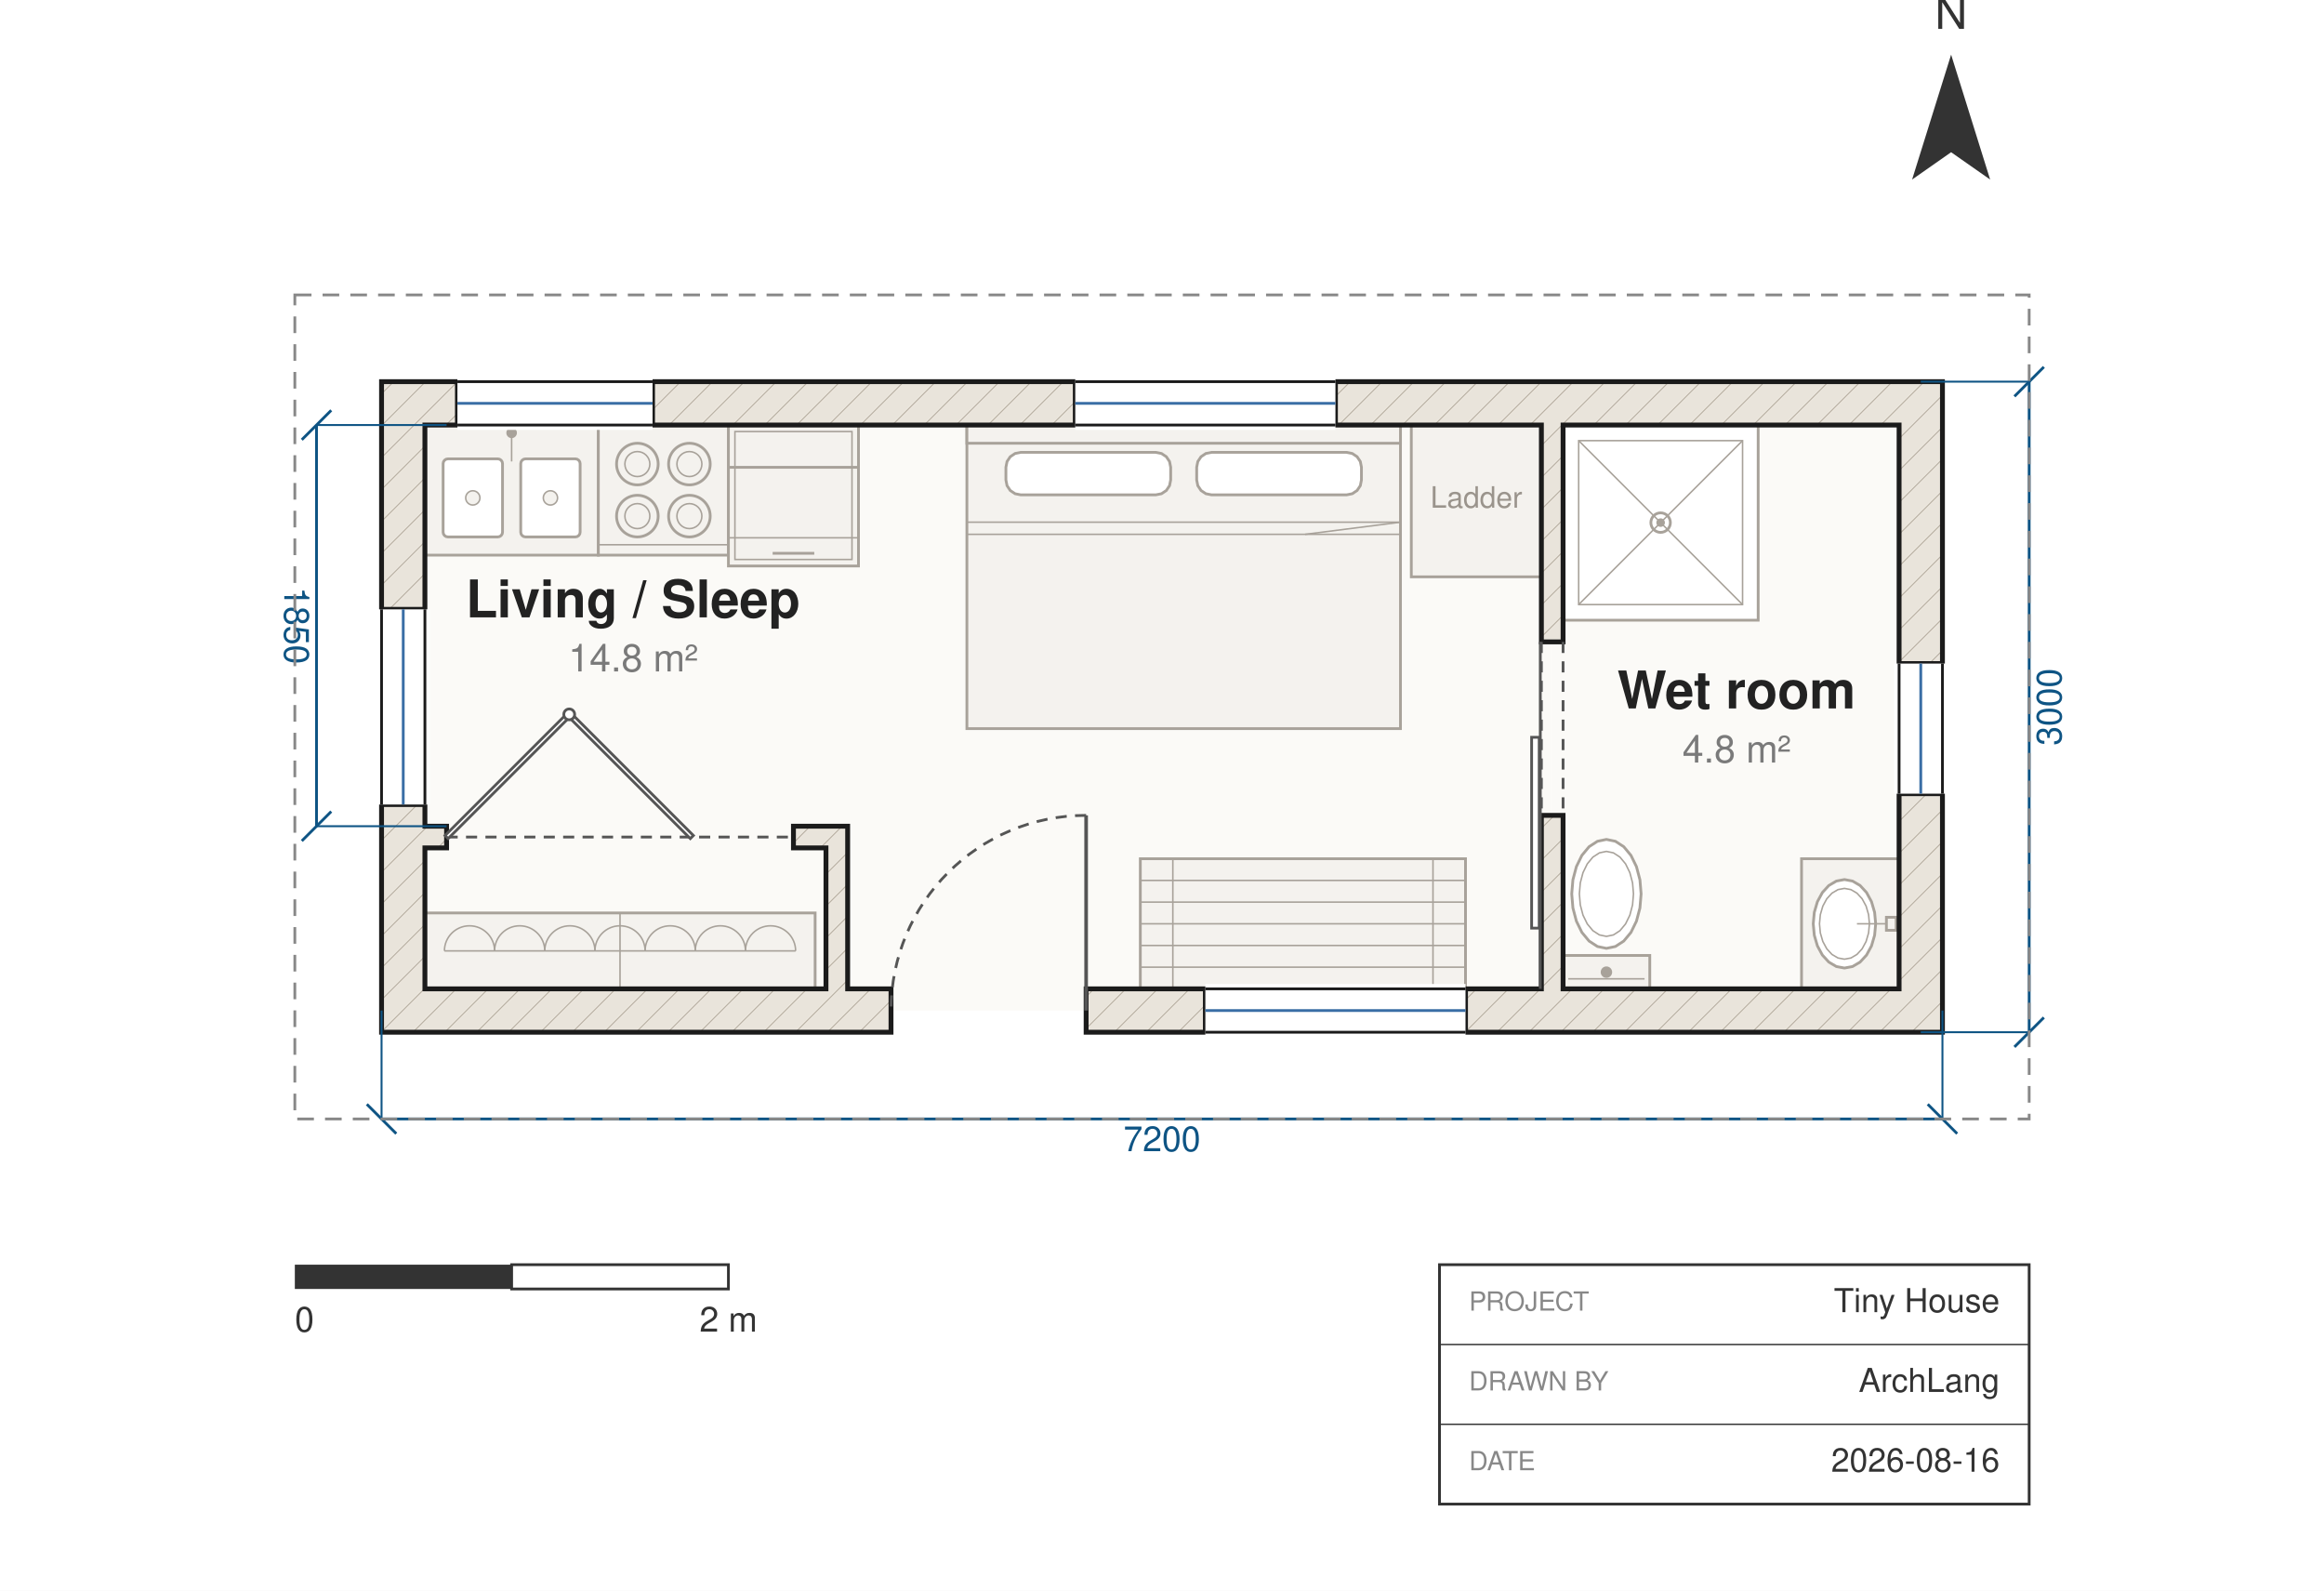
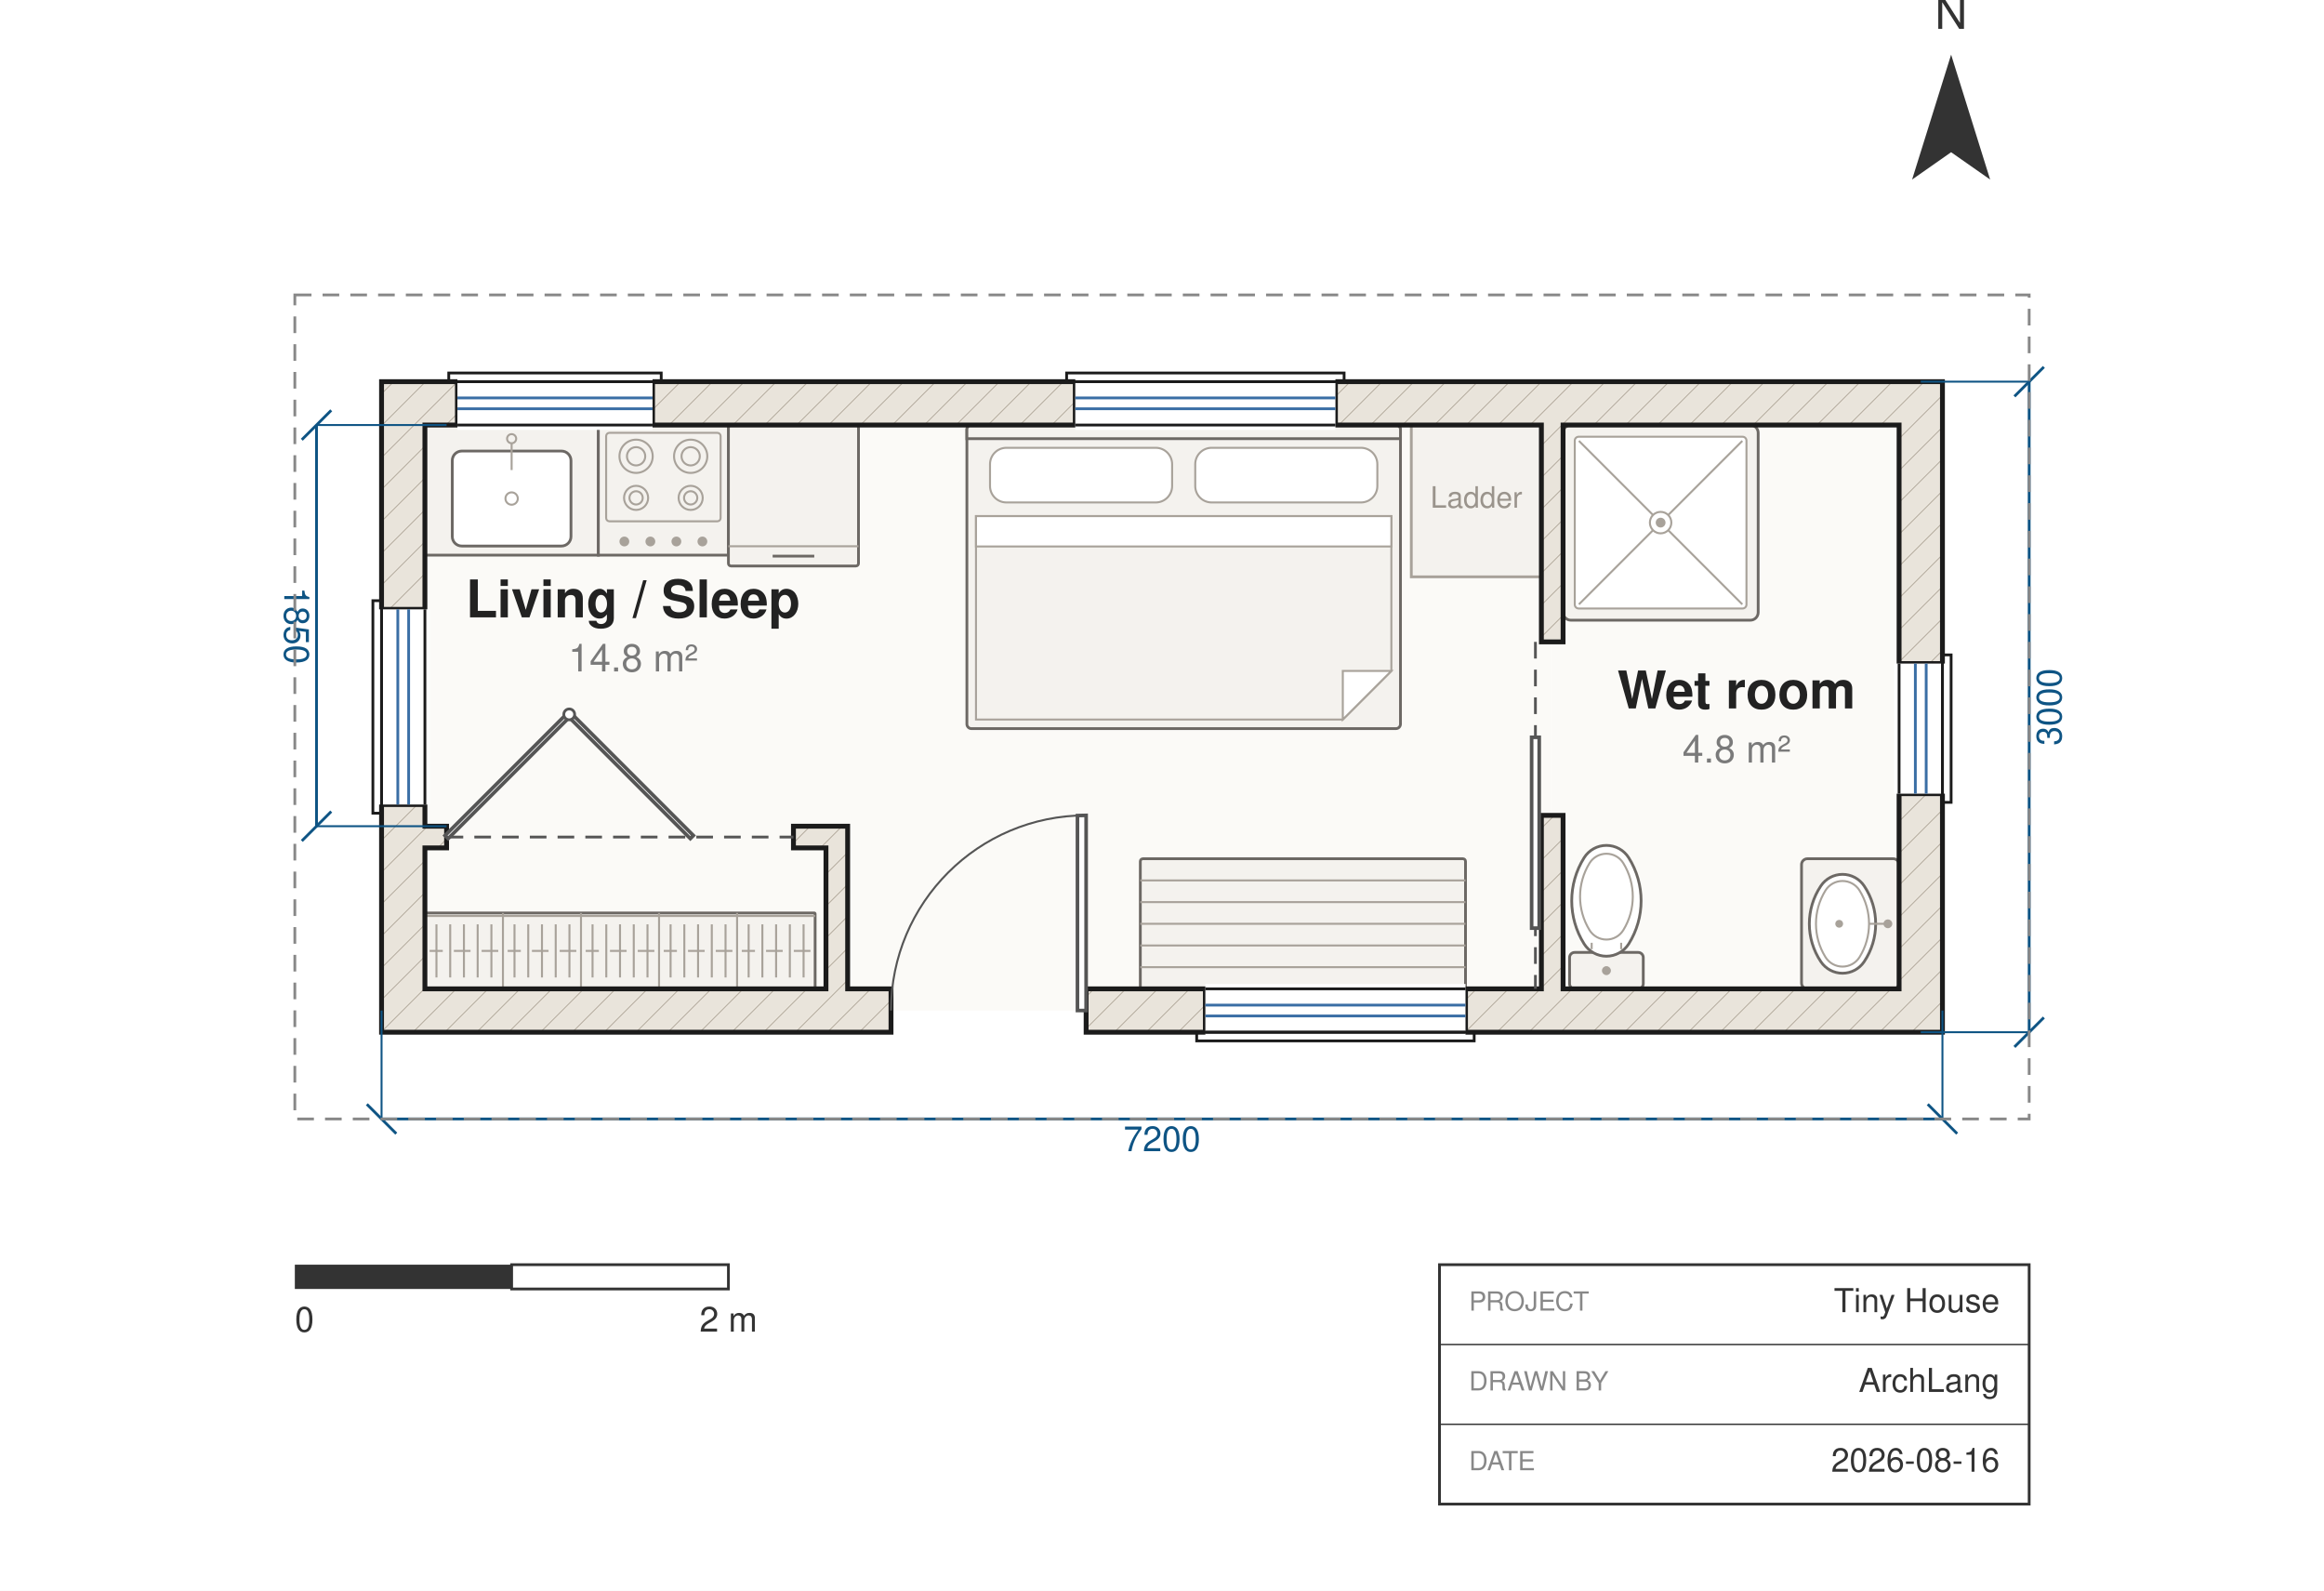
<svg xmlns="http://www.w3.org/2000/svg" viewBox="-1860 -1860 10720 7336" font-family="Helvetica, Arial, sans-serif">
  <defs>
    <pattern id="poche" patternUnits="userSpaceOnUse" width="104" height="104" patternTransform="rotate(45)">
      <rect width="104" height="104" fill="#e9e4db" />
      <line x1="0" y1="0" x2="0" y2="104" stroke="#b9b1a4" stroke-width="8.96" />
    </pattern>
  </defs>
  <rect x="-1860" y="-1860" width="10720" height="7336" fill="#ffffff" />
  <g id="A-FLOR">
    <polygon points="0,0 5300,0 5300,2800 0,2800" fill="#fbfaf7" />
    <polygon points="5300,0 7000,0 7000,2800 5300,2800" fill="#fbfaf7" />
  </g>
  <g id="A-FURN">
-     <polygon points="100,100 900,100 900,700 100,700" fill="#f4f2ee" stroke="#a8a29a" stroke-width="12.8" />
-     <polygon points="436.08,256 444.47,257.67 451.58,262.42 456.33,269.53 458,277.92 458,594.08 456.33,602.47 451.58,609.58 444.47,614.33 436.08,616 205.92,616 197.53,614.33 190.42,609.58 185.67,602.47 184,594.08 184,277.92 185.67,269.53 190.42,262.42 197.53,257.67 205.92,256" fill="#ffffff" stroke="#a8a29a" stroke-width="12.8" />
-     <circle cx="321" cy="436" r="32.88" fill="#f4f2ee" stroke="#a8a29a" stroke-width="7.04" />
-     <polygon points="794.08,256 802.47,257.67 809.58,262.42 814.33,269.53 816,277.92 816,594.08 814.33,602.47 809.58,609.58 802.47,614.33 794.08,616 563.92,616 555.53,614.33 548.42,609.58 543.67,602.47 542,594.08 542,277.92 543.67,269.53 548.42,262.42 555.53,257.67 563.92,256" fill="#ffffff" stroke="#a8a29a" stroke-width="12.8" />
-     <circle cx="679" cy="436" r="32.88" fill="#f4f2ee" stroke="#a8a29a" stroke-width="7.04" />
-     <circle cx="500" cy="136" r="18" fill="#a8a29a" stroke="#a8a29a" stroke-width="12.8" />
-     <line x1="500" y1="136" x2="500" y2="268" stroke="#a8a29a" stroke-width="7.04" />
-     <polygon points="900,100 1500,100 1500,700 900,700" fill="#f4f2ee" stroke="#a8a29a" stroke-width="12.8" />
-     <circle cx="1080" cy="280" r="96" fill="none" stroke="#a8a29a" stroke-width="12.8" />
-     <circle cx="1080" cy="280" r="57.6" fill="none" stroke="#a8a29a" stroke-width="7.04" />
-     <circle cx="1080" cy="520" r="96" fill="none" stroke="#a8a29a" stroke-width="12.8" />
-     <circle cx="1080" cy="520" r="57.6" fill="none" stroke="#a8a29a" stroke-width="7.04" />
-     <circle cx="1320" cy="280" r="96" fill="none" stroke="#a8a29a" stroke-width="12.8" />
-     <circle cx="1320" cy="280" r="57.6" fill="none" stroke="#a8a29a" stroke-width="7.04" />
-     <circle cx="1320" cy="520" r="96" fill="none" stroke="#a8a29a" stroke-width="12.8" />
-     <circle cx="1320" cy="520" r="57.6" fill="none" stroke="#a8a29a" stroke-width="7.04" />
-     <line x1="900" y1="652" x2="1500" y2="652" stroke="#a8a29a" stroke-width="7.04" />
-     <polygon points="1500,100 2100,100 2100,750 1500,750" fill="#f4f2ee" stroke="#a8a29a" stroke-width="12.8" />
-     <polygon points="1530,130 2070,130 2070,720 1530,720" fill="none" stroke="#a8a29a" stroke-width="7.04" />
-     <line x1="1500" y1="620" x2="2100" y2="620" stroke="#a8a29a" stroke-width="7.04" />
-     <line x1="1500" y1="295" x2="2100" y2="295" stroke="#a8a29a" stroke-width="12.8" />
-     <line x1="1704" y1="691.5" x2="1896" y2="691.5" stroke="#a8a29a" stroke-width="12.8" />
-     <polygon points="5350,100 6250,100 6250,1000 5350,1000" fill="#ffffff" stroke="#a8a29a" stroke-width="12.8" />
-     <polygon points="5422,172 6178,172 6178,928 5422,928" fill="#ffffff" stroke="#a8a29a" stroke-width="7.04" />
-     <line x1="5422" y1="172" x2="6178" y2="928" stroke="#a8a29a" stroke-width="7.04" />
-     <line x1="6178" y1="172" x2="5422" y2="928" stroke="#a8a29a" stroke-width="7.04" />
-     <circle cx="5800" cy="550" r="45" fill="none" stroke="#a8a29a" stroke-width="12.8" />
-     <circle cx="5800" cy="550" r="16.2" fill="#a8a29a" stroke="#a8a29a" stroke-width="7.04" />
-     <polygon points="5750,2700 5350,2700 5350,2546 5750,2546" fill="#f4f2ee" stroke="#a8a29a" stroke-width="12.8" />
-     <line x1="5726" y1="2653.8" x2="5374" y2="2653.8" stroke="#a8a29a" stroke-width="7.04" />
-     <polygon points="5390,2262.08 5395.45,2197.08 5411.44,2136.5 5436.86,2084.48 5470,2044.57 5508.59,2019.48 5550,2010.92 5591.41,2019.48 5630,2044.57 5663.14,2084.48 5688.56,2136.5 5704.55,2197.08 5710,2262.08 5704.55,2327.08 5688.56,2387.66 5663.14,2439.68 5630,2479.59 5591.41,2504.68 5550,2513.24 5508.59,2504.68 5470,2479.59 5436.86,2439.68 5411.44,2387.66 5395.45,2327.08" fill="#ffffff" stroke="#a8a29a" stroke-width="12.8" />
-     <polygon points="5425.2,2262.08 5429.45,2211.38 5441.92,2164.13 5461.75,2123.55 5487.6,2092.42 5517.7,2072.85 5550,2066.18 5582.3,2072.85 5612.4,2092.42 5638.25,2123.55 5658.08,2164.13 5670.55,2211.38 5674.8,2262.08 5670.55,2312.78 5658.08,2360.03 5638.25,2400.61 5612.4,2431.74 5582.3,2451.31 5550,2457.98 5517.7,2451.31 5487.6,2431.74 5461.75,2400.61 5441.92,2360.03 5429.45,2312.78" fill="#ffffff" stroke="#a8a29a" stroke-width="7.04" />
-     <circle cx="5550" cy="2623" r="20" fill="#a8a29a" stroke="#a8a29a" stroke-width="12.8" />
-     <polygon points="6900,2100 6900,2700 6450,2700 6450,2100" fill="#f4f2ee" stroke="#a8a29a" stroke-width="12.8" />
-     <polygon points="6648,2604 6610.73,2597.05 6576,2576.67 6546.18,2544.25 6523.29,2502 6508.91,2452.8 6504,2400 6508.91,2347.2 6523.29,2298 6546.18,2255.75 6576,2223.33 6610.73,2202.95 6648,2196 6685.27,2202.95 6720,2223.33 6749.82,2255.75 6772.71,2298 6787.09,2347.2 6792,2400 6787.09,2452.8 6772.71,2502 6749.82,2544.25 6720,2576.67 6685.27,2597.05" fill="#ffffff" stroke="#a8a29a" stroke-width="12.8" />
-     <polygon points="6648,2563.2 6618.18,2557.64 6590.4,2541.34 6566.54,2515.4 6548.23,2481.6 6536.73,2442.24 6532.8,2400 6536.73,2357.76 6548.23,2318.4 6566.54,2284.6 6590.4,2258.66 6618.18,2242.36 6648,2236.8 6677.82,2242.36 6705.6,2258.66 6729.46,2284.6 6747.77,2318.4 6759.27,2357.76 6763.2,2400 6759.27,2442.24 6747.77,2481.6 6729.46,2515.4 6705.6,2541.34 6677.82,2557.64" fill="#ffffff" stroke="#a8a29a" stroke-width="7.04" />
-     <polygon points="6886.5,2370 6886.5,2430 6841.5,2430 6841.5,2370" fill="#f4f2ee" stroke="#a8a29a" stroke-width="12.8" />
-     <line x1="6841.5" y1="2400" x2="6705.6" y2="2400" stroke="#a8a29a" stroke-width="7.04" />
-     <polygon points="2600,100 4600,100 4600,1500 2600,1500" fill="#f4f2ee" stroke="#a8a29a" stroke-width="12.8" />
-     <polygon points="2600,100 4600,100 4600,184 2600,184" fill="#f4f2ee" stroke="#a8a29a" stroke-width="12.8" />
-     <polygon points="3471.4,226 3497.65,231.22 3519.91,246.09 3534.78,268.35 3540,294.6 3540,353.4 3534.78,379.65 3519.91,401.91 3497.65,416.78 3471.4,422 2848.6,422 2822.35,416.78 2800.09,401.91 2785.22,379.65 2780,353.4 2780,294.6 2785.22,268.35 2800.09,246.09 2822.35,231.22 2848.6,226" fill="#ffffff" stroke="#a8a29a" stroke-width="12.8" />
-     <polygon points="4351.4,226 4377.65,231.22 4399.91,246.09 4414.78,268.35 4420,294.6 4420,353.4 4414.78,379.65 4399.91,401.91 4377.65,416.78 4351.4,422 3728.6,422 3702.35,416.78 3680.09,401.91 3665.22,379.65 3660,353.4 3660,294.6 3665.22,268.35 3680.09,246.09 3702.35,231.22 3728.6,226" fill="#ffffff" stroke="#a8a29a" stroke-width="12.8" />
-     <line x1="2600" y1="548" x2="4600" y2="548" stroke="#a8a29a" stroke-width="7.04" />
-     <line x1="2600" y1="604" x2="4600" y2="604" stroke="#a8a29a" stroke-width="7.04" />
-     <line x1="4600" y1="548" x2="4160" y2="604" stroke="#a8a29a" stroke-width="7.04" />
-     <polygon points="3400,2100 4900,2100 4900,2700 3400,2700" fill="#f4f2ee" stroke="#a8a29a" stroke-width="12.8" />
-     <line x1="3400" y1="2200" x2="4900" y2="2200" stroke="#a8a29a" stroke-width="7.04" />
-     <line x1="3400" y1="2300" x2="4900" y2="2300" stroke="#a8a29a" stroke-width="7.04" />
-     <line x1="3400" y1="2400" x2="4900" y2="2400" stroke="#a8a29a" stroke-width="7.04" />
-     <line x1="3400" y1="2500" x2="4900" y2="2500" stroke="#a8a29a" stroke-width="7.04" />
-     <line x1="3400" y1="2600" x2="4900" y2="2600" stroke="#a8a29a" stroke-width="7.04" />
-     <line x1="3550" y1="2100" x2="3550" y2="2700" stroke="#a8a29a" stroke-width="7.04" />
-     <line x1="4750" y1="2100" x2="4750" y2="2700" stroke="#a8a29a" stroke-width="7.04" />
-     <polygon points="1900,2700 100,2700 100,2350 1900,2350" fill="#f4f2ee" stroke="#a8a29a" stroke-width="12.8" />
-     <line x1="1810" y1="2525" x2="190" y2="2525" stroke="#a8a29a" stroke-width="7.04" />
-     <path d="M 1810,2525 A 115.71 115.71 0 0 0 1578.57,2525" fill="none" stroke="#a8a29a" stroke-width="7.04" />
-     <path d="M 1578.57,2525 A 115.71 115.71 0 0 0 1347.14,2525" fill="none" stroke="#a8a29a" stroke-width="7.04" />
-     <path d="M 1347.14,2525 A 115.71 115.71 0 0 0 1115.71,2525" fill="none" stroke="#a8a29a" stroke-width="7.04" />
-     <path d="M 1115.71,2525 A 115.71 115.71 0 0 0 884.29,2525" fill="none" stroke="#a8a29a" stroke-width="7.04" />
-     <path d="M 884.29,2525 A 115.71 115.71 0 0 0 652.86,2525" fill="none" stroke="#a8a29a" stroke-width="7.04" />
-     <path d="M 652.86,2525 A 115.71 115.71 0 0 0 421.43,2525" fill="none" stroke="#a8a29a" stroke-width="7.04" />
-     <path d="M 421.43,2525 A 115.71 115.71 0 0 0 190,2525" fill="none" stroke="#a8a29a" stroke-width="7.04" />
-     <line x1="1000" y1="2700" x2="1000" y2="2350" stroke="#a8a29a" stroke-width="7.04" />
+     <polygon points="100,100 900,100 900,700 100,700" fill="#f4f2ee" stroke="#6c6864" stroke-width="12.8" />
+     <path d="M 270.05,220 L 729.95,220 A 43.8 43.8 0 0 1 773.75,263.8 L 773.75,614.2 A 43.8 43.8 0 0 1 729.95,658 L 270.05,658 A 43.8 43.8 0 0 1 226.25,614.2 L 226.25,263.8 A 43.8 43.8 0 0 1 270.05,220 Z" fill="#ffffff" stroke="#6c6864" stroke-width="12.8" />
+     <circle cx="500" cy="439" r="28.47" fill="#ffffff" stroke="#a8a29a" stroke-width="9.24" />
+     <circle cx="500" cy="163" r="21" fill="none" stroke="#a8a29a" stroke-width="9.24" />
+     <line x1="500" y1="184" x2="500" y2="307.6" stroke="#a8a29a" stroke-width="9.24" />
+     <polygon points="900,100 1500,100 1500,700 900,700" fill="#f4f2ee" stroke="#6c6864" stroke-width="12.8" />
+     <path d="M 951,136 L 1449,136 A 15 15 0 0 1 1464,151 L 1464,529 A 15 15 0 0 1 1449,544 L 951,544 A 15 15 0 0 1 936,529 L 936,151 A 15 15 0 0 1 951,136 Z" fill="none" stroke="#a8a29a" stroke-width="9.24" />
+     <circle cx="1074.12" cy="244.12" r="76.7" fill="none" stroke="#a8a29a" stroke-width="9.24" />
+     <circle cx="1074.12" cy="244.12" r="42.19" fill="none" stroke="#a8a29a" stroke-width="9.24" />
+     <circle cx="1325.88" cy="244.12" r="76.7" fill="none" stroke="#a8a29a" stroke-width="9.24" />
+     <circle cx="1325.88" cy="244.12" r="42.19" fill="none" stroke="#a8a29a" stroke-width="9.24" />
+     <circle cx="1074.12" cy="435.88" r="55.61" fill="none" stroke="#a8a29a" stroke-width="9.24" />
+     <circle cx="1074.12" cy="435.88" r="30.59" fill="none" stroke="#a8a29a" stroke-width="9.24" />
+     <circle cx="1325.88" cy="435.88" r="55.61" fill="none" stroke="#a8a29a" stroke-width="9.24" />
+     <circle cx="1325.88" cy="435.88" r="30.59" fill="none" stroke="#a8a29a" stroke-width="9.24" />
+     <circle cx="1020" cy="637" r="18" fill="#a8a29a" stroke="#a8a29a" stroke-width="9.24" />
+     <circle cx="1140" cy="637" r="18" fill="#a8a29a" stroke="#a8a29a" stroke-width="9.24" />
+     <circle cx="1260" cy="637" r="18" fill="#a8a29a" stroke="#a8a29a" stroke-width="9.24" />
+     <circle cx="1380" cy="637" r="18" fill="#a8a29a" stroke="#a8a29a" stroke-width="9.24" />
+     <path d="M 1512,100 L 2088,100 A 12 12 0 0 1 2100,112 L 2100,738 A 12 12 0 0 1 2088,750 L 1512,750 A 12 12 0 0 1 1500,738 L 1500,112 A 12 12 0 0 1 1512,100 Z" fill="#f4f2ee" stroke="#6c6864" stroke-width="12.8" />
+     <line x1="1500" y1="659" x2="2100" y2="659" stroke="#a8a29a" stroke-width="9.24" />
+     <line x1="1704" y1="704.5" x2="1896" y2="704.5" stroke="#6c6864" stroke-width="12.8" />
+     <path d="M 5386,100 L 6214,100 A 36 36 0 0 1 6250,136 L 6250,964 A 36 36 0 0 1 6214,1000 L 5386,1000 A 36 36 0 0 1 5350,964 L 5350,136 A 36 36 0 0 1 5386,100 Z" fill="#f4f2ee" stroke="#6c6864" stroke-width="12.8" />
+     <path d="M 5422,154 L 6178,154 A 18 18 0 0 1 6196,172 L 6196,928 A 18 18 0 0 1 6178,946 L 5422,946 A 18 18 0 0 1 5404,928 L 5404,172 A 18 18 0 0 1 5422,154 Z" fill="#ffffff" stroke="#a8a29a" stroke-width="9.24" />
+     <line x1="5423.09" y1="173.09" x2="5765" y2="515" stroke="#a8a29a" stroke-width="9.24" />
+     <line x1="6176.91" y1="173.09" x2="5835" y2="515" stroke="#a8a29a" stroke-width="9.24" />
+     <line x1="6176.91" y1="926.91" x2="5835" y2="585" stroke="#a8a29a" stroke-width="9.24" />
+     <line x1="5423.09" y1="926.91" x2="5765" y2="585" stroke="#a8a29a" stroke-width="9.24" />
+     <circle cx="5800" cy="550" r="49.5" fill="none" stroke="#a8a29a" stroke-width="9.24" />
+     <circle cx="5800" cy="550" r="18" fill="#a8a29a" stroke="#a8a29a" stroke-width="9.24" />
+     <path d="M 5696.48,2700 L 5403.52,2700 A 23.52 23.52 0 0 1 5380,2676.48 L 5380,2555.52 A 23.52 23.52 0 0 1 5403.52,2532 L 5696.48,2532 A 23.52 23.52 0 0 1 5720,2555.52 L 5720,2676.48 A 23.52 23.52 0 0 1 5696.48,2700 Z" fill="#f4f2ee" stroke="#6c6864" stroke-width="12.8" />
+     <path d="M 5550,2038.5 A 121.51 121.51 0 0 1 5652.98,2095.52 A 373.97 373.97 0 0 1 5652.98,2492.48 A 121.51 121.51 0 0 1 5550,2549.5 A 121.51 121.51 0 0 1 5447.02,2492.48 A 373.97 373.97 0 0 1 5447.02,2095.52 A 121.51 121.51 0 0 1 5550,2038.5 Z" fill="#ffffff" stroke="#6c6864" stroke-width="12.8" />
+     <path d="M 5550,2076.9 A 91.53 91.53 0 0 1 5627.99,2120.51 A 294.71 294.71 0 0 1 5627.99,2429.09 A 91.53 91.53 0 0 1 5550,2472.7 A 91.53 91.53 0 0 1 5472.01,2429.09 A 294.71 294.71 0 0 1 5472.01,2120.51 A 91.53 91.53 0 0 1 5550,2076.9 Z" fill="#ffffff" stroke="#a8a29a" stroke-width="9.24" />
+     <line x1="5618" y1="2517.18" x2="5618" y2="2487.52" stroke="#a8a29a" stroke-width="9.24" />
+     <line x1="5482" y1="2517.18" x2="5482" y2="2487.52" stroke="#a8a29a" stroke-width="9.24" />
+     <circle cx="5550" cy="2616" r="16" fill="#a8a29a" stroke="#a8a29a" stroke-width="9.24" />
+     <path d="M 6900,2127 L 6900,2673 A 27 27 0 0 1 6873,2700 L 6477,2700 A 27 27 0 0 1 6450,2673 L 6450,2127 A 27 27 0 0 1 6477,2100 L 6873,2100 A 27 27 0 0 1 6900,2127 Z" fill="#f4f2ee" stroke="#6c6864" stroke-width="12.8" />
+     <path d="M 6639,2628 A 120.17 120.17 0 0 1 6539.21,2574.79 A 313.68 313.68 0 0 1 6539.21,2225.21 A 120.17 120.17 0 0 1 6639,2172 A 120.17 120.17 0 0 1 6738.79,2225.21 A 313.68 313.68 0 0 1 6738.79,2574.79 A 120.17 120.17 0 0 1 6639,2628 Z" fill="#ffffff" stroke="#6c6864" stroke-width="12.8" />
+     <path d="M 6639,2597.4 A 92.52 92.52 0 0 1 6560.37,2553.63 A 291.54 291.54 0 0 1 6560.37,2246.37 A 92.52 92.52 0 0 1 6639,2202.6 A 92.52 92.52 0 0 1 6717.63,2246.37 A 291.54 291.54 0 0 1 6717.63,2553.63 A 92.52 92.52 0 0 1 6639,2597.4 Z" fill="#ffffff" stroke="#a8a29a" stroke-width="9.24" />
+     <circle cx="6848.25" cy="2400" r="15.75" fill="#a8a29a" stroke="#a8a29a" stroke-width="9.24" />
+     <line x1="6848.25" y1="2400" x2="6760.5" y2="2400" stroke="#a8a29a" stroke-width="9.24" />
+     <circle cx="6623.7" cy="2400" r="13.5" fill="#a8a29a" stroke="#a8a29a" stroke-width="9.24" />
+     <path d="M 2621,100 L 4579,100 A 21 21 0 0 1 4600,121 L 4600,1479 A 21 21 0 0 1 4579,1500 L 2621,1500 A 21 21 0 0 1 2600,1479 L 2600,121 A 21 21 0 0 1 2621,100 Z" fill="#f4f2ee" stroke="#6c6864" stroke-width="12.8" />
+     <path d="M 2621,100 L 4579,100 A 21 21 0 0 1 4600,121 L 4600,163 L 2600,163 L 2600,121 A 21 21 0 0 1 2621,100 Z" fill="#f4f2ee" stroke="#6c6864" stroke-width="12.8" />
+     <path d="M 2782.27,205 L 3471.07,205 A 75.6 75.6 0 0 1 3546.67,280.6 L 3546.67,381.4 A 75.6 75.6 0 0 1 3471.07,457 L 2782.27,457 A 75.6 75.6 0 0 1 2706.67,381.4 L 2706.67,280.6 A 75.6 75.6 0 0 1 2782.27,205 Z" fill="#ffffff" stroke="#a8a29a" stroke-width="9.24" />
+     <path d="M 3728.93,205 L 4417.73,205 A 75.6 75.6 0 0 1 4493.33,280.6 L 4493.33,381.4 A 75.6 75.6 0 0 1 4417.73,457 L 3728.93,457 A 75.6 75.6 0 0 1 3653.33,381.4 L 3653.33,280.6 A 75.6 75.6 0 0 1 3728.93,205 Z" fill="#ffffff" stroke="#a8a29a" stroke-width="9.24" />
+     <polygon points="2642,520 4558,520 4558,1234 4334,1458 2642,1458" fill="#f4f2ee" stroke="#a8a29a" stroke-width="9.24" />
+     <polygon points="2642,520 4558,520 4558,660 2642,660" fill="#ffffff" stroke="#a8a29a" stroke-width="9.24" />
+     <polygon points="4558,1234 4334,1458 4334,1234" fill="#ffffff" stroke="#a8a29a" stroke-width="9.24" />
+     <path d="M 3412,2100 L 4888,2100 A 12 12 0 0 1 4900,2112 L 4900,2688 A 12 12 0 0 1 4888,2700 L 3412,2700 A 12 12 0 0 1 3400,2688 L 3400,2112 A 12 12 0 0 1 3412,2100 Z" fill="#f4f2ee" stroke="#6c6864" stroke-width="12.8" />
+     <line x1="3400" y1="2200" x2="4900" y2="2200" stroke="#a8a29a" stroke-width="9.24" />
+     <line x1="3400" y1="2300" x2="4900" y2="2300" stroke="#a8a29a" stroke-width="9.24" />
+     <line x1="3400" y1="2400" x2="4900" y2="2400" stroke="#a8a29a" stroke-width="9.24" />
+     <line x1="3400" y1="2500" x2="4900" y2="2500" stroke="#a8a29a" stroke-width="9.24" />
+     <line x1="3400" y1="2600" x2="4900" y2="2600" stroke="#a8a29a" stroke-width="9.24" />
+     <path d="M 1896.5,2700 L 103.5,2700 A 3.5 3.5 0 0 1 100,2696.5 L 100,2353.5 A 3.5 3.5 0 0 1 103.5,2350 L 1896.5,2350 A 3.5 3.5 0 0 1 1900,2353.5 L 1900,2696.5 A 3.5 3.5 0 0 1 1896.5,2700 Z" fill="#f4f2ee" stroke="#6c6864" stroke-width="12.8" />
+     <line x1="1900" y1="2364" x2="100" y2="2364" stroke="#a8a29a" stroke-width="9.24" />
+     <line x1="1540" y1="2700" x2="1540" y2="2350" stroke="#a8a29a" stroke-width="9.24" />
+     <line x1="1180" y1="2700" x2="1180" y2="2350" stroke="#a8a29a" stroke-width="9.24" />
+     <line x1="820" y1="2700" x2="820" y2="2350" stroke="#a8a29a" stroke-width="9.24" />
+     <line x1="460" y1="2700" x2="460" y2="2350" stroke="#a8a29a" stroke-width="9.24" />
+     <line x1="1878.4" y1="2525" x2="1561.6" y2="2525" stroke="#a8a29a" stroke-width="9.24" stroke-dasharray="76.8 51.2" />
+     <line x1="1846.72" y1="2647.5" x2="1846.72" y2="2402.5" stroke="#a8a29a" stroke-width="9.24" />
+     <line x1="1783.36" y1="2647.5" x2="1783.36" y2="2402.5" stroke="#a8a29a" stroke-width="9.24" />
+     <line x1="1720" y1="2647.5" x2="1720" y2="2402.5" stroke="#a8a29a" stroke-width="9.24" />
+     <line x1="1656.64" y1="2647.5" x2="1656.64" y2="2402.5" stroke="#a8a29a" stroke-width="9.24" />
+     <line x1="1593.28" y1="2647.5" x2="1593.28" y2="2402.5" stroke="#a8a29a" stroke-width="9.24" />
+     <line x1="1518.4" y1="2525" x2="1201.6" y2="2525" stroke="#a8a29a" stroke-width="9.24" stroke-dasharray="76.8 51.2" />
+     <line x1="1486.72" y1="2647.5" x2="1486.72" y2="2402.5" stroke="#a8a29a" stroke-width="9.24" />
+     <line x1="1423.36" y1="2647.5" x2="1423.36" y2="2402.5" stroke="#a8a29a" stroke-width="9.24" />
+     <line x1="1360" y1="2647.5" x2="1360" y2="2402.5" stroke="#a8a29a" stroke-width="9.24" />
+     <line x1="1296.64" y1="2647.5" x2="1296.64" y2="2402.5" stroke="#a8a29a" stroke-width="9.24" />
+     <line x1="1233.28" y1="2647.5" x2="1233.28" y2="2402.5" stroke="#a8a29a" stroke-width="9.24" />
+     <line x1="1158.4" y1="2525" x2="841.6" y2="2525" stroke="#a8a29a" stroke-width="9.24" stroke-dasharray="76.8 51.2" />
+     <line x1="1126.72" y1="2647.5" x2="1126.72" y2="2402.5" stroke="#a8a29a" stroke-width="9.24" />
+     <line x1="1063.36" y1="2647.5" x2="1063.36" y2="2402.5" stroke="#a8a29a" stroke-width="9.24" />
+     <line x1="1000" y1="2647.5" x2="1000" y2="2402.5" stroke="#a8a29a" stroke-width="9.24" />
+     <line x1="936.64" y1="2647.5" x2="936.64" y2="2402.5" stroke="#a8a29a" stroke-width="9.24" />
+     <line x1="873.28" y1="2647.5" x2="873.28" y2="2402.5" stroke="#a8a29a" stroke-width="9.24" />
+     <line x1="798.4" y1="2525" x2="481.6" y2="2525" stroke="#a8a29a" stroke-width="9.24" stroke-dasharray="76.8 51.2" />
+     <line x1="766.72" y1="2647.5" x2="766.72" y2="2402.5" stroke="#a8a29a" stroke-width="9.24" />
+     <line x1="703.36" y1="2647.5" x2="703.36" y2="2402.5" stroke="#a8a29a" stroke-width="9.24" />
+     <line x1="640" y1="2647.5" x2="640" y2="2402.5" stroke="#a8a29a" stroke-width="9.24" />
+     <line x1="576.64" y1="2647.5" x2="576.64" y2="2402.5" stroke="#a8a29a" stroke-width="9.24" />
+     <line x1="513.28" y1="2647.5" x2="513.28" y2="2402.5" stroke="#a8a29a" stroke-width="9.24" />
+     <line x1="438.4" y1="2525" x2="121.6" y2="2525" stroke="#a8a29a" stroke-width="9.24" stroke-dasharray="76.8 51.2" />
+     <line x1="406.72" y1="2647.5" x2="406.72" y2="2402.5" stroke="#a8a29a" stroke-width="9.24" />
+     <line x1="343.36" y1="2647.5" x2="343.36" y2="2402.5" stroke="#a8a29a" stroke-width="9.24" />
+     <line x1="280" y1="2647.5" x2="280" y2="2402.5" stroke="#a8a29a" stroke-width="9.24" />
+     <line x1="216.64" y1="2647.5" x2="216.64" y2="2402.5" stroke="#a8a29a" stroke-width="9.24" />
+     <line x1="153.28" y1="2647.5" x2="153.28" y2="2402.5" stroke="#a8a29a" stroke-width="9.24" />
    <polygon points="4650,100 5250,100 5250,800 4650,800" fill="#f4f2ee" stroke="#a8a29a" stroke-width="12.8" />
    <text x="4950" y="450" font-size="136" fill="#9a948c" text-anchor="middle" dominant-baseline="central">Ladder</text>
  </g>
  <g id="A-WALL">
    <path d="M -100,-100 L 250,-100 L 250,100 L 100,100 L 100,950 L -100,950 Z M -100,1850 L 100,1850 L 100,1950 L 200,1950 L 200,2050 L 100,2050 L 100,2700 L 1950,2700 L 1950,2050 L 1800,2050 L 1800,1950 L 2050,1950 L 2050,2700 L 2250,2700 L 2250,2900 L -100,2900 Z M 1150,-100 L 3100,-100 L 3100,100 L 1150,100 Z M 3150,2700 L 3700,2700 L 3700,2900 L 3150,2900 Z M 4300,-100 L 7100,-100 L 7100,1200 L 6900,1200 L 6900,100 L 5350,100 L 5350,1100 L 5250,1100 L 5250,100 L 4300,100 Z M 4900,2700 L 5250,2700 L 5250,1900 L 5350,1900 L 5350,2700 L 6900,2700 L 6900,1800 L 7100,1800 L 7100,2900 L 4900,2900 Z" fill="url(#poche)" fill-rule="nonzero" />
    <path d="M -100,-100 L 250,-100 L 250,100 L 100,100 L 100,950 L -100,950 Z M -100,1850 L 100,1850 L 100,1950 L 200,1950 L 200,2050 L 100,2050 L 100,2700 L 1950,2700 L 1950,2050 L 1800,2050 L 1800,1950 L 2050,1950 L 2050,2700 L 2250,2700 L 2250,2900 L -100,2900 Z M 1150,-100 L 3100,-100 L 3100,100 L 1150,100 Z M 3150,2700 L 3700,2700 L 3700,2900 L 3150,2900 Z M 4300,-100 L 7100,-100 L 7100,1200 L 6900,1200 L 6900,100 L 5350,100 L 5350,1100 L 5250,1100 L 5250,100 L 4300,100 Z M 4900,2700 L 5250,2700 L 5250,1900 L 5350,1900 L 5350,2700 L 6900,2700 L 6900,1800 L 7100,1800 L 7100,2900 L 4900,2900 Z" fill="none" stroke="#1b1b1b" stroke-width="22.4" stroke-linejoin="miter" stroke-miterlimit="4" />
  </g>
  <g id="A-DOOR">
    <polygon points="3150,2700 2250,2700 2250,2900 3150,2900" fill="none" />
-     <line x1="3150" y1="2800" x2="3150" y2="1900" stroke="#555555" stroke-width="16.64" />
-     <path d="M 3150,1900 A 900 900 0 0 0 2250,2800" fill="none" stroke="#555555" stroke-width="12.8" stroke-dasharray="51.2 38.4" />
+     <polygon points="3150,2800 3150,1900 3110,1900.89 3110,2800" fill="#ffffff" stroke="#555555" stroke-width="16.64" />
+     <path d="M 3150,1900 A 900 900 0 0 0 2250,2800" fill="none" stroke="#555555" stroke-width="9.24" />
    <polygon points="5250,1100 5250,1900 5350,1900 5350,1100" fill="none" />
-     <line x1="5250" y1="1100" x2="5250" y2="1900" stroke="#555555" stroke-width="12.8" stroke-dasharray="51.2 38.4" />
-     <line x1="5350" y1="1100" x2="5350" y2="1900" stroke="#555555" stroke-width="12.8" stroke-dasharray="51.2 38.4" />
-     <line x1="5245" y1="1100" x2="5245" y2="2700" stroke="#555555" stroke-width="12.8" />
-     <polygon points="5240,1540 5240,2420 5205,2420 5205,1540" fill="#ffffff" stroke="#555555" stroke-width="12.8" />
+     <line x1="5222.5" y1="1100" x2="5222.5" y2="2700" stroke="#555555" stroke-width="12.8" stroke-dasharray="76.8 51.2" />
+     <polygon points="5240,1540 5240,2420 5205,2420 5205,1540" fill="#ffffff" stroke="#555555" stroke-width="16.64" />
    <polygon points="200,2050 1800,2050 1800,1950 200,1950" fill="none" />
-     <line x1="200" y1="2000" x2="1800" y2="2000" stroke="#555555" stroke-width="12.8" stroke-dasharray="51.2 38.4" />
-     <polygon points="192.93,1992.93 758.61,1427.24 772.76,1441.39 207.07,2007.07" fill="#ffffff" stroke="#555555" stroke-width="12.8" />
-     <polygon points="772.76,1427.24 1338.44,1992.93 1324.3,2007.07 758.61,1441.39" fill="#ffffff" stroke="#555555" stroke-width="12.8" />
+     <line x1="200" y1="2000" x2="1800" y2="2000" stroke="#555555" stroke-width="12.8" stroke-dasharray="76.8 51.2" />
+     <polygon points="192.93,1992.93 758.61,1427.24 772.76,1441.39 207.07,2007.07" fill="#ffffff" stroke="#555555" stroke-width="16.64" />
+     <polygon points="772.76,1427.24 1338.44,1992.93 1324.3,2007.07 758.61,1441.39" fill="#ffffff" stroke="#555555" stroke-width="16.64" />
    <circle cx="765.69" cy="1434.31" r="25" fill="#ffffff" stroke="#555555" stroke-width="12.8" />
  </g>
  <g id="A-GLAZ">
    <polygon points="250,122.4 1150,122.4 1150,-122.4 250,-122.4" fill="#ffffff" />
    <line x1="250" y1="100" x2="1150" y2="100" stroke="#1b1b1b" stroke-width="12.8" />
    <line x1="250" y1="-100" x2="1150" y2="-100" stroke="#1b1b1b" stroke-width="12.8" />
-     <line x1="250" y1="0" x2="1150" y2="0" stroke="#3a6ea5" stroke-width="12.8" />
+     <line x1="250" y1="25" x2="1150" y2="25" stroke="#3a6ea5" stroke-width="12.8" />
+     <line x1="250" y1="-25" x2="1150" y2="-25" stroke="#3a6ea5" stroke-width="12.8" />
+     <polygon points="210,-100 210,-140 1190,-140 1190,-100" fill="none" stroke="#1b1b1b" stroke-width="12.8" />
    <polygon points="3100,122.4 4300,122.4 4300,-122.4 3100,-122.4" fill="#ffffff" />
    <line x1="3100" y1="100" x2="4300" y2="100" stroke="#1b1b1b" stroke-width="12.8" />
    <line x1="3100" y1="-100" x2="4300" y2="-100" stroke="#1b1b1b" stroke-width="12.8" />
-     <line x1="3100" y1="0" x2="4300" y2="0" stroke="#3a6ea5" stroke-width="12.8" />
+     <line x1="3100" y1="25" x2="4300" y2="25" stroke="#3a6ea5" stroke-width="12.8" />
+     <line x1="3100" y1="-25" x2="4300" y2="-25" stroke="#3a6ea5" stroke-width="12.8" />
+     <polygon points="3060,-100 3060,-140 4340,-140 4340,-100" fill="none" stroke="#1b1b1b" stroke-width="12.8" />
    <polygon points="122.4,1850 122.4,950 -122.4,950 -122.4,1850" fill="#ffffff" />
    <line x1="100" y1="1850" x2="100" y2="950" stroke="#1b1b1b" stroke-width="12.8" />
    <line x1="-100" y1="1850" x2="-100" y2="950" stroke="#1b1b1b" stroke-width="12.8" />
-     <line x1="0" y1="1850" x2="0" y2="950" stroke="#3a6ea5" stroke-width="12.8" />
+     <line x1="25" y1="1850" x2="25" y2="950" stroke="#3a6ea5" stroke-width="12.8" />
+     <line x1="-25" y1="1850" x2="-25" y2="950" stroke="#3a6ea5" stroke-width="12.8" />
+     <polygon points="-100,1890 -140,1890 -140,910 -100,910" fill="none" stroke="#1b1b1b" stroke-width="12.8" />
    <polygon points="4900,2677.6 3700,2677.6 3700,2922.4 4900,2922.4" fill="#ffffff" />
    <line x1="4900" y1="2700" x2="3700" y2="2700" stroke="#1b1b1b" stroke-width="12.8" />
    <line x1="4900" y1="2900" x2="3700" y2="2900" stroke="#1b1b1b" stroke-width="12.8" />
-     <line x1="4900" y1="2800" x2="3700" y2="2800" stroke="#3a6ea5" stroke-width="12.8" />
+     <line x1="4900" y1="2775" x2="3700" y2="2775" stroke="#3a6ea5" stroke-width="12.8" />
+     <line x1="4900" y1="2825" x2="3700" y2="2825" stroke="#3a6ea5" stroke-width="12.8" />
+     <polygon points="4940,2900 4940,2940 3660,2940 3660,2900" fill="none" stroke="#1b1b1b" stroke-width="12.8" />
    <polygon points="6877.6,1200 6877.6,1800 7122.4,1800 7122.4,1200" fill="#ffffff" />
    <line x1="6900" y1="1200" x2="6900" y2="1800" stroke="#1b1b1b" stroke-width="12.8" />
    <line x1="7100" y1="1200" x2="7100" y2="1800" stroke="#1b1b1b" stroke-width="12.8" />
-     <line x1="7000" y1="1200" x2="7000" y2="1800" stroke="#3a6ea5" stroke-width="12.8" />
+     <line x1="6975" y1="1200" x2="6975" y2="1800" stroke="#3a6ea5" stroke-width="12.8" />
+     <line x1="7025" y1="1200" x2="7025" y2="1800" stroke="#3a6ea5" stroke-width="12.8" />
+     <polygon points="7100,1160 7140,1160 7140,1840 7100,1840" fill="none" stroke="#1b1b1b" stroke-width="12.8" />
  </g>
  <g id="A-ANNO-TEXT">
    <text x="1060" y="932" font-size="240" fill="#222222" text-anchor="middle" dominant-baseline="central" font-weight="600">Living / Sleep</text>
    <text x="1060" y="1196" font-size="176" fill="#7a7a7a" text-anchor="middle" dominant-baseline="central">14.8 m²</text>
    <text x="6150" y="1352" font-size="240" fill="#222222" text-anchor="middle" dominant-baseline="central" font-weight="600">Wet room</text>
    <text x="6150" y="1616" font-size="176" fill="#7a7a7a" text-anchor="middle" dominant-baseline="central">4.8 m²</text>
  </g>
  <g id="A-ANNO-DIMS">
    <line x1="200" y1="100" x2="-400" y2="100" stroke="#0E5484" stroke-width="8.96" />
    <line x1="200" y1="1950" x2="-400" y2="1950" stroke="#0E5484" stroke-width="8.96" />
    <line x1="-400" y1="100" x2="-400" y2="1950" stroke="#0E5484" stroke-width="12.8" />
    <line x1="-467.88" y1="167.88" x2="-332.12" y2="32.12" stroke="#0E5484" stroke-width="12.8" />
    <line x1="-467.88" y1="2017.88" x2="-332.12" y2="1882.12" stroke="#0E5484" stroke-width="12.8" />
    <text x="-512" y="1025" font-size="160" fill="#0E5484" text-anchor="middle" dominant-baseline="central" transform="rotate(90 -512 1025)">1850</text>
    <line x1="-100" y1="2800" x2="-100" y2="3300" stroke="#0E5484" stroke-width="8.96" />
    <line x1="7100" y1="2800" x2="7100" y2="3300" stroke="#0E5484" stroke-width="8.96" />
    <line x1="-100" y1="3300" x2="7100" y2="3300" stroke="#0E5484" stroke-width="12.8" />
    <line x1="-32.12" y1="3367.88" x2="-167.88" y2="3232.12" stroke="#0E5484" stroke-width="12.8" />
    <line x1="7167.88" y1="3367.88" x2="7032.12" y2="3232.12" stroke="#0E5484" stroke-width="12.8" />
    <text x="3500" y="3412" font-size="160" fill="#0E5484" text-anchor="middle" dominant-baseline="central" transform="rotate(0 3500 3412)">7200</text>
    <line x1="7000" y1="2900" x2="7500" y2="2900" stroke="#0E5484" stroke-width="8.96" />
    <line x1="7000" y1="-100" x2="7500" y2="-100" stroke="#0E5484" stroke-width="8.96" />
    <line x1="7500" y1="2900" x2="7500" y2="-100" stroke="#0E5484" stroke-width="12.8" />
    <line x1="7567.88" y1="2832.12" x2="7432.12" y2="2967.88" stroke="#0E5484" stroke-width="12.8" />
    <line x1="7567.88" y1="-167.88" x2="7432.12" y2="-32.12" stroke="#0E5484" stroke-width="12.8" />
    <text x="7612" y="1400" font-size="160" fill="#0E5484" text-anchor="middle" dominant-baseline="central" transform="rotate(-90 7612 1400)">3000</text>
  </g>
  <g id="A-ROOF">
    <polygon points="-500,-500 7500,-500 7500,3300 -500,3300" fill="none" stroke="#888888" stroke-width="12.8" stroke-dasharray="76.8 51.2" />
  </g>
  <g>
    <polygon points="7140,-1608 6960,-1032 7140,-1158 7320,-1032" fill="#333333" transform="rotate(0 7140 -1248)" />
    <text x="7140" y="-1774.4" font-size="208" fill="#333333" text-anchor="middle" dominant-baseline="central">N</text>
  </g>
  <g>
    <rect x="-500" y="3972" width="1000" height="112" fill="#333333" />
    <rect x="500" y="3972" width="1000" height="112" fill="none" stroke="#333333" stroke-width="12.8" />
    <text x="-500" y="4244" font-size="160" fill="#333333" text-anchor="start" dominant-baseline="central">0</text>
    <text x="1500" y="4244" font-size="160" fill="#333333" text-anchor="middle" dominant-baseline="central">2 m</text>
  </g>
  <g>
    <rect x="4780" y="3972" width="2720" height="1104" fill="none" stroke="#333333" stroke-width="12.8" />
    <text x="4916" y="4156" font-size="121.6" fill="#888888" dominant-baseline="central">PROJECT</text>
    <text x="7364" y="4156" font-size="152" fill="#333333" text-anchor="end" dominant-baseline="central">Tiny House</text>
    <text x="4916" y="4524" font-size="121.6" fill="#888888" dominant-baseline="central">DRAWN BY</text>
    <text x="7364" y="4524" font-size="152" fill="#333333" text-anchor="end" dominant-baseline="central">ArchLang</text>
    <line x1="4780" y1="4340" x2="7500" y2="4340" stroke="#333333" stroke-width="6.4" />
    <text x="4916" y="4892" font-size="121.6" fill="#888888" dominant-baseline="central">DATE</text>
    <text x="7364" y="4892" font-size="152" fill="#333333" text-anchor="end" dominant-baseline="central">2026-08-16</text>
    <line x1="4780" y1="4708" x2="7500" y2="4708" stroke="#333333" stroke-width="6.4" />
  </g>
</svg>
